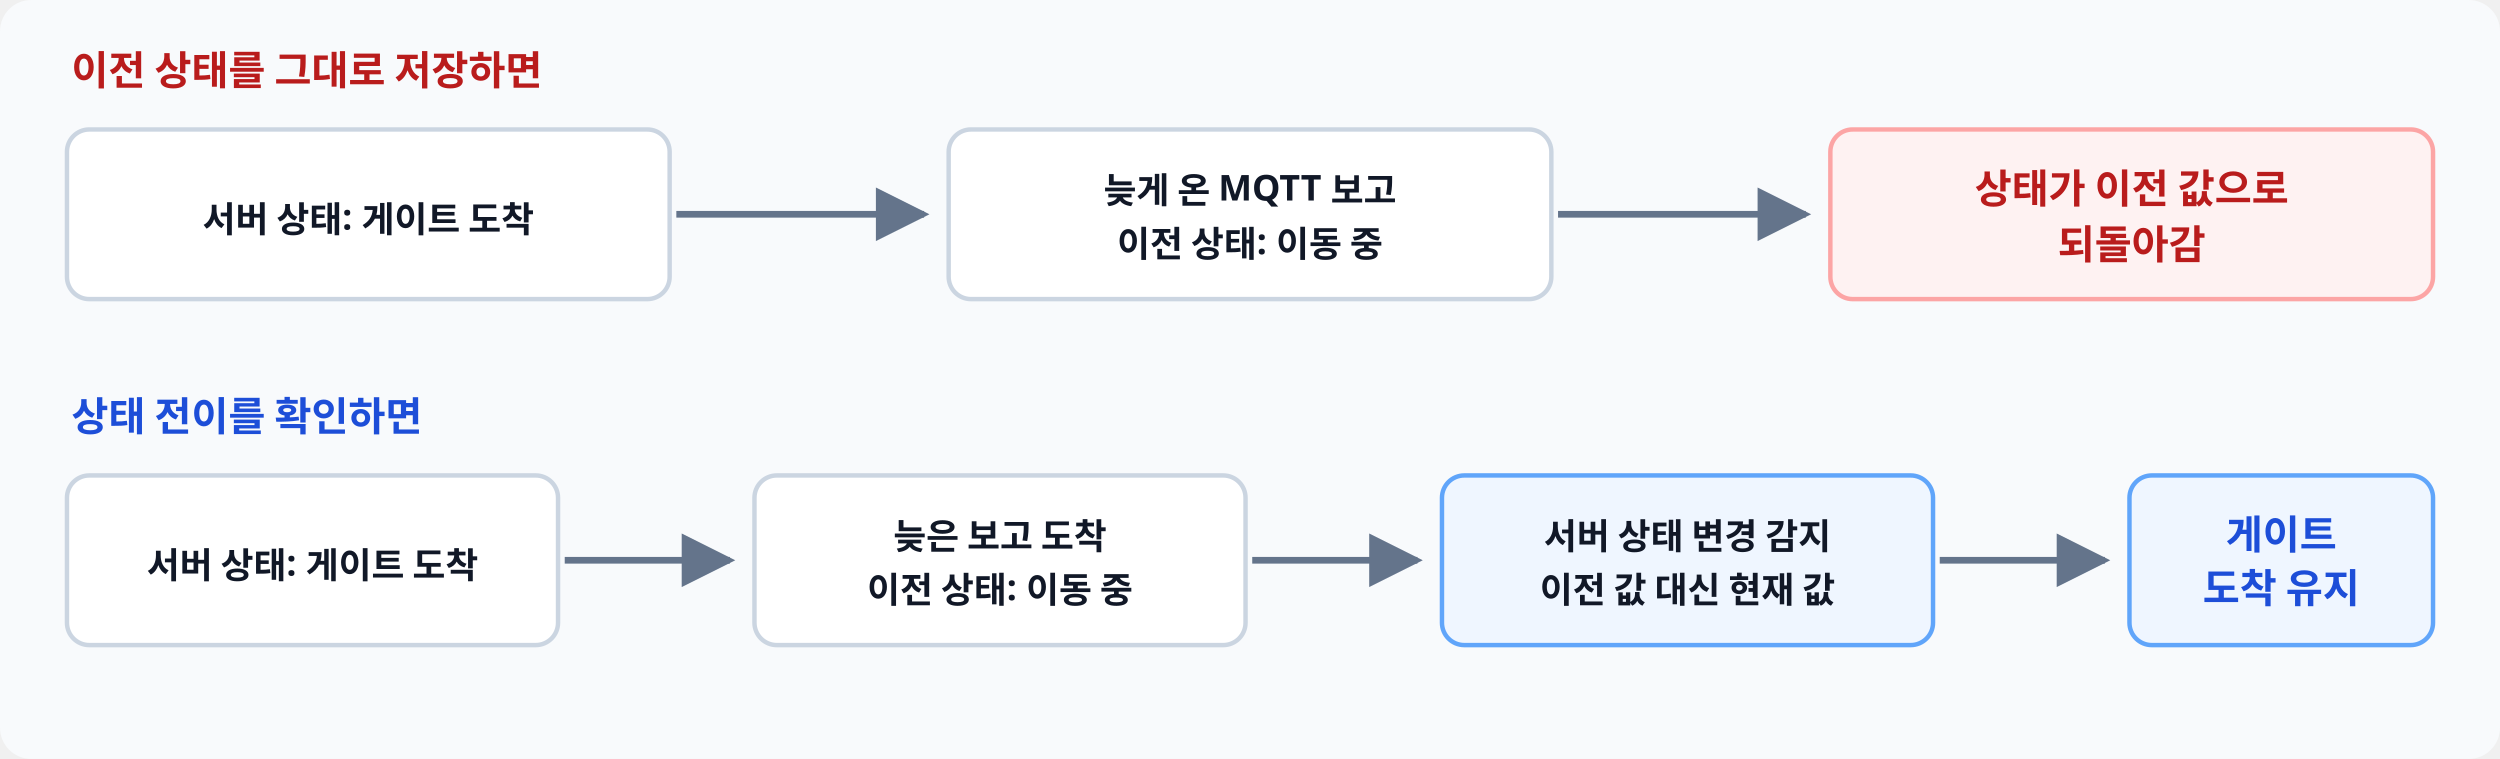
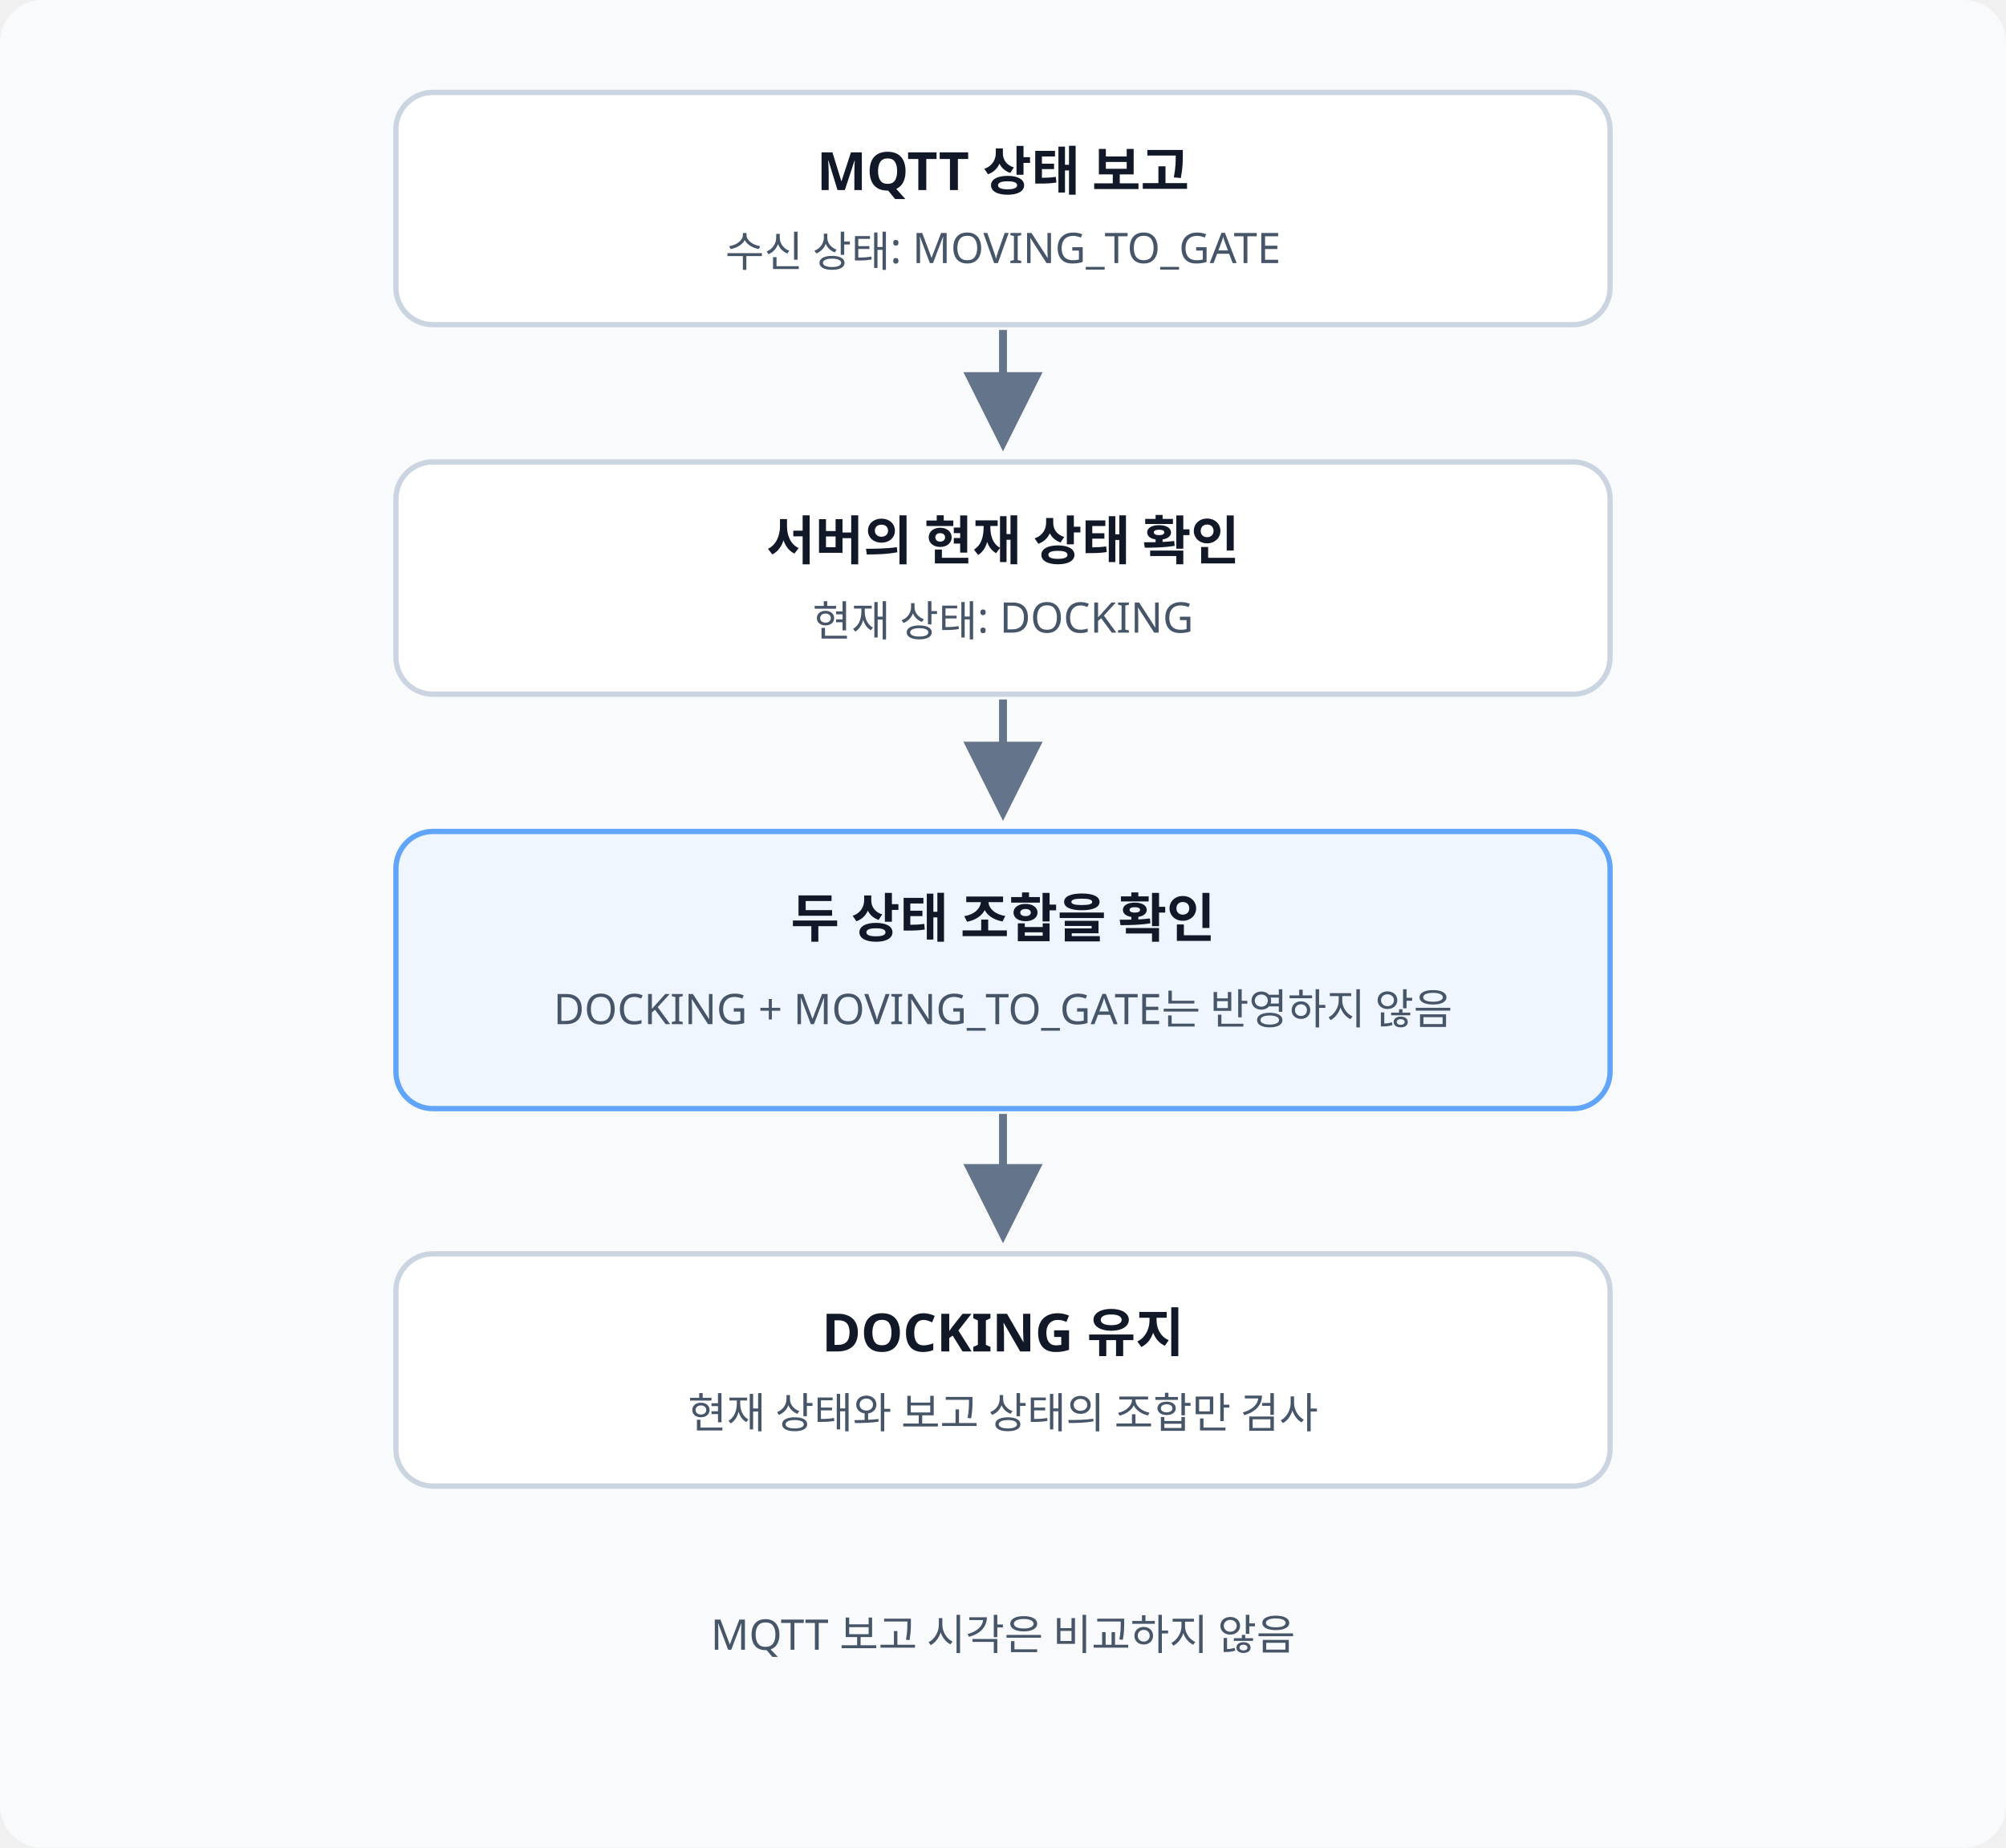
- <svg xmlns="http://www.w3.org/2000/svg" viewBox="0 0 1120 340" role="img" aria-labelledby="title desc">
+ <svg xmlns="http://www.w3.org/2000/svg" width="760" height="700" viewBox="0 0 760 700" role="img" aria-labelledby="title desc">
  <defs>
-     <marker id="arrow" viewBox="0 0 10 10" refX="9" refY="5" markerWidth="8" markerHeight="8" orient="auto">
+     <marker id="arrow" markerWidth="10" markerHeight="10" refX="8" refY="5" orient="auto">
      <path d="M0 0L10 5L0 10Z" fill="#64748B" />
    </marker>
-     <style>
-       .bg{fill:#F8FAFC}
-       .box{fill:#fff;stroke:#CBD5E1;stroke-width:2}
-       .bad{fill:#FEF2F2;stroke:#FCA5A5;stroke-width:2}
-       .good{fill:#EFF6FF;stroke:#60A5FA;stroke-width:2}
-       .head{font:700 18px Pretendard,'Noto Sans KR',sans-serif;fill:#111827}
-       .badHead{font:700 18px Pretendard,'Noto Sans KR',sans-serif;fill:#B91C1C}
-       .goodHead{font:700 18px Pretendard,'Noto Sans KR',sans-serif;fill:#1D4ED8}
-       .label{font:600 16px Pretendard,'Noto Sans KR',sans-serif;fill:#111827;text-anchor:middle}
-       .arrow{fill:none;stroke:#64748B;stroke-width:3;marker-end:url(#arrow)}
-     </style>
+     <style>.bg{fill:#F8FAFC}.box{fill:#fff;stroke:#CBD5E1;stroke-width:2}.focus{fill:#EFF6FF;stroke:#60A5FA;stroke-width:2}.head{font:700 20px Pretendard,'Noto Sans KR',sans-serif;fill:#111827;text-anchor:middle}.sub{font:16px Pretendard,'Noto Sans KR',sans-serif;fill:#475569;text-anchor:middle}.arrow{fill:none;stroke:#64748B;stroke-width:3;marker-end:url(#arrow)}</style>
  </defs>
-   <rect class="bg" width="1120" height="340" rx="14" />
-   <text class="badHead" x="32" y="38">이전 상태를 그대로 저장하면</text>
-   <rect class="box" x="30" y="58" width="270" height="76" rx="10" />
-   <text class="label" x="165" y="104">서버 상태: 게이트 도착</text>
-   <path class="arrow" d="M303 96H414" />
-   <rect class="box" x="425" y="58" width="270" height="76" rx="10" />
-   <text class="label" x="560" y="91">늦게 온 MQTT 보고</text>
-   <text class="label" x="560" y="115">이전 상태: 이동 중</text>
-   <path class="arrow" d="M698 96H809" />
-   <rect class="bad" x="820" y="58" width="270" height="76" rx="10" />
-   <text class="badHead" x="955" y="91" text-anchor="middle">상태가 이전 값으로</text>
-   <text class="badHead" x="955" y="116" text-anchor="middle">되돌아감</text>
-   <text class="goodHead" x="32" y="193">상태 전이를 확인하면</text>
-   <rect class="box" x="30" y="213" width="220" height="76" rx="10" />
-   <text class="label" x="140" y="259">서버 상태: 게이트 도착</text>
-   <path class="arrow" d="M253 251H327" />
-   <rect class="box" x="338" y="213" width="220" height="76" rx="10" />
-   <text class="label" x="448" y="246">늦은 보고 도착</text>
-   <text class="label" x="448" y="270">이전 상태: 이동 중</text>
-   <path class="arrow" d="M561 251H635" />
-   <rect class="good" x="646" y="213" width="220" height="76" rx="10" />
-   <text class="label" x="756" y="246">서버 상태 변경 감지</text>
-   <text class="label" x="756" y="270">이전 값 대신 현재 값</text>
-   <path class="arrow" d="M869 251H943" />
-   <rect class="good" x="954" y="213" width="136" height="76" rx="10" />
-   <text class="goodHead" x="1022" y="246" text-anchor="middle">게이트</text>
-   <text class="goodHead" x="1022" y="270" text-anchor="middle">도착 유지</text>
+   <rect class="bg" width="760" height="700" rx="16" />
+   <rect class="box" x="150" y="35" width="460" height="88" rx="14" />
+   <text class="head" x="380" y="72">MQTT 상태 보고</text>
+   <text class="sub" x="380" y="101">수신 상태: MOVING_TO_GATE</text>
+   <path class="arrow" d="M380 125V165" />
+   <rect class="box" x="150" y="175" width="460" height="88" rx="14" />
+   <text class="head" x="380" y="212">서버의 현재 상태 확인</text>
+   <text class="sub" x="380" y="241">현재 상태: DOCKING</text>
+   <path class="arrow" d="M380 265V305" />
+   <rect class="focus" x="150" y="315" width="460" height="105" rx="14" />
+   <text class="head" x="380" y="355">두 상태 조합을 확인</text>
+   <text class="sub" x="380" y="388">DOCKING + MOVING_TO_GATE는 반영하지 않음</text>
+   <path class="arrow" d="M380 422V465" />
+   <rect class="box" x="150" y="475" width="460" height="88" rx="14" />
+   <text class="head" x="380" y="512">DOCKING 유지</text>
+   <text class="sub" x="380" y="541">현재 상태와 보고 상태의 조합만 검사</text>
+   <text class="sub" x="380" y="625">MQTT 보고 시각은 비교하지 않음</text>
</svg>
